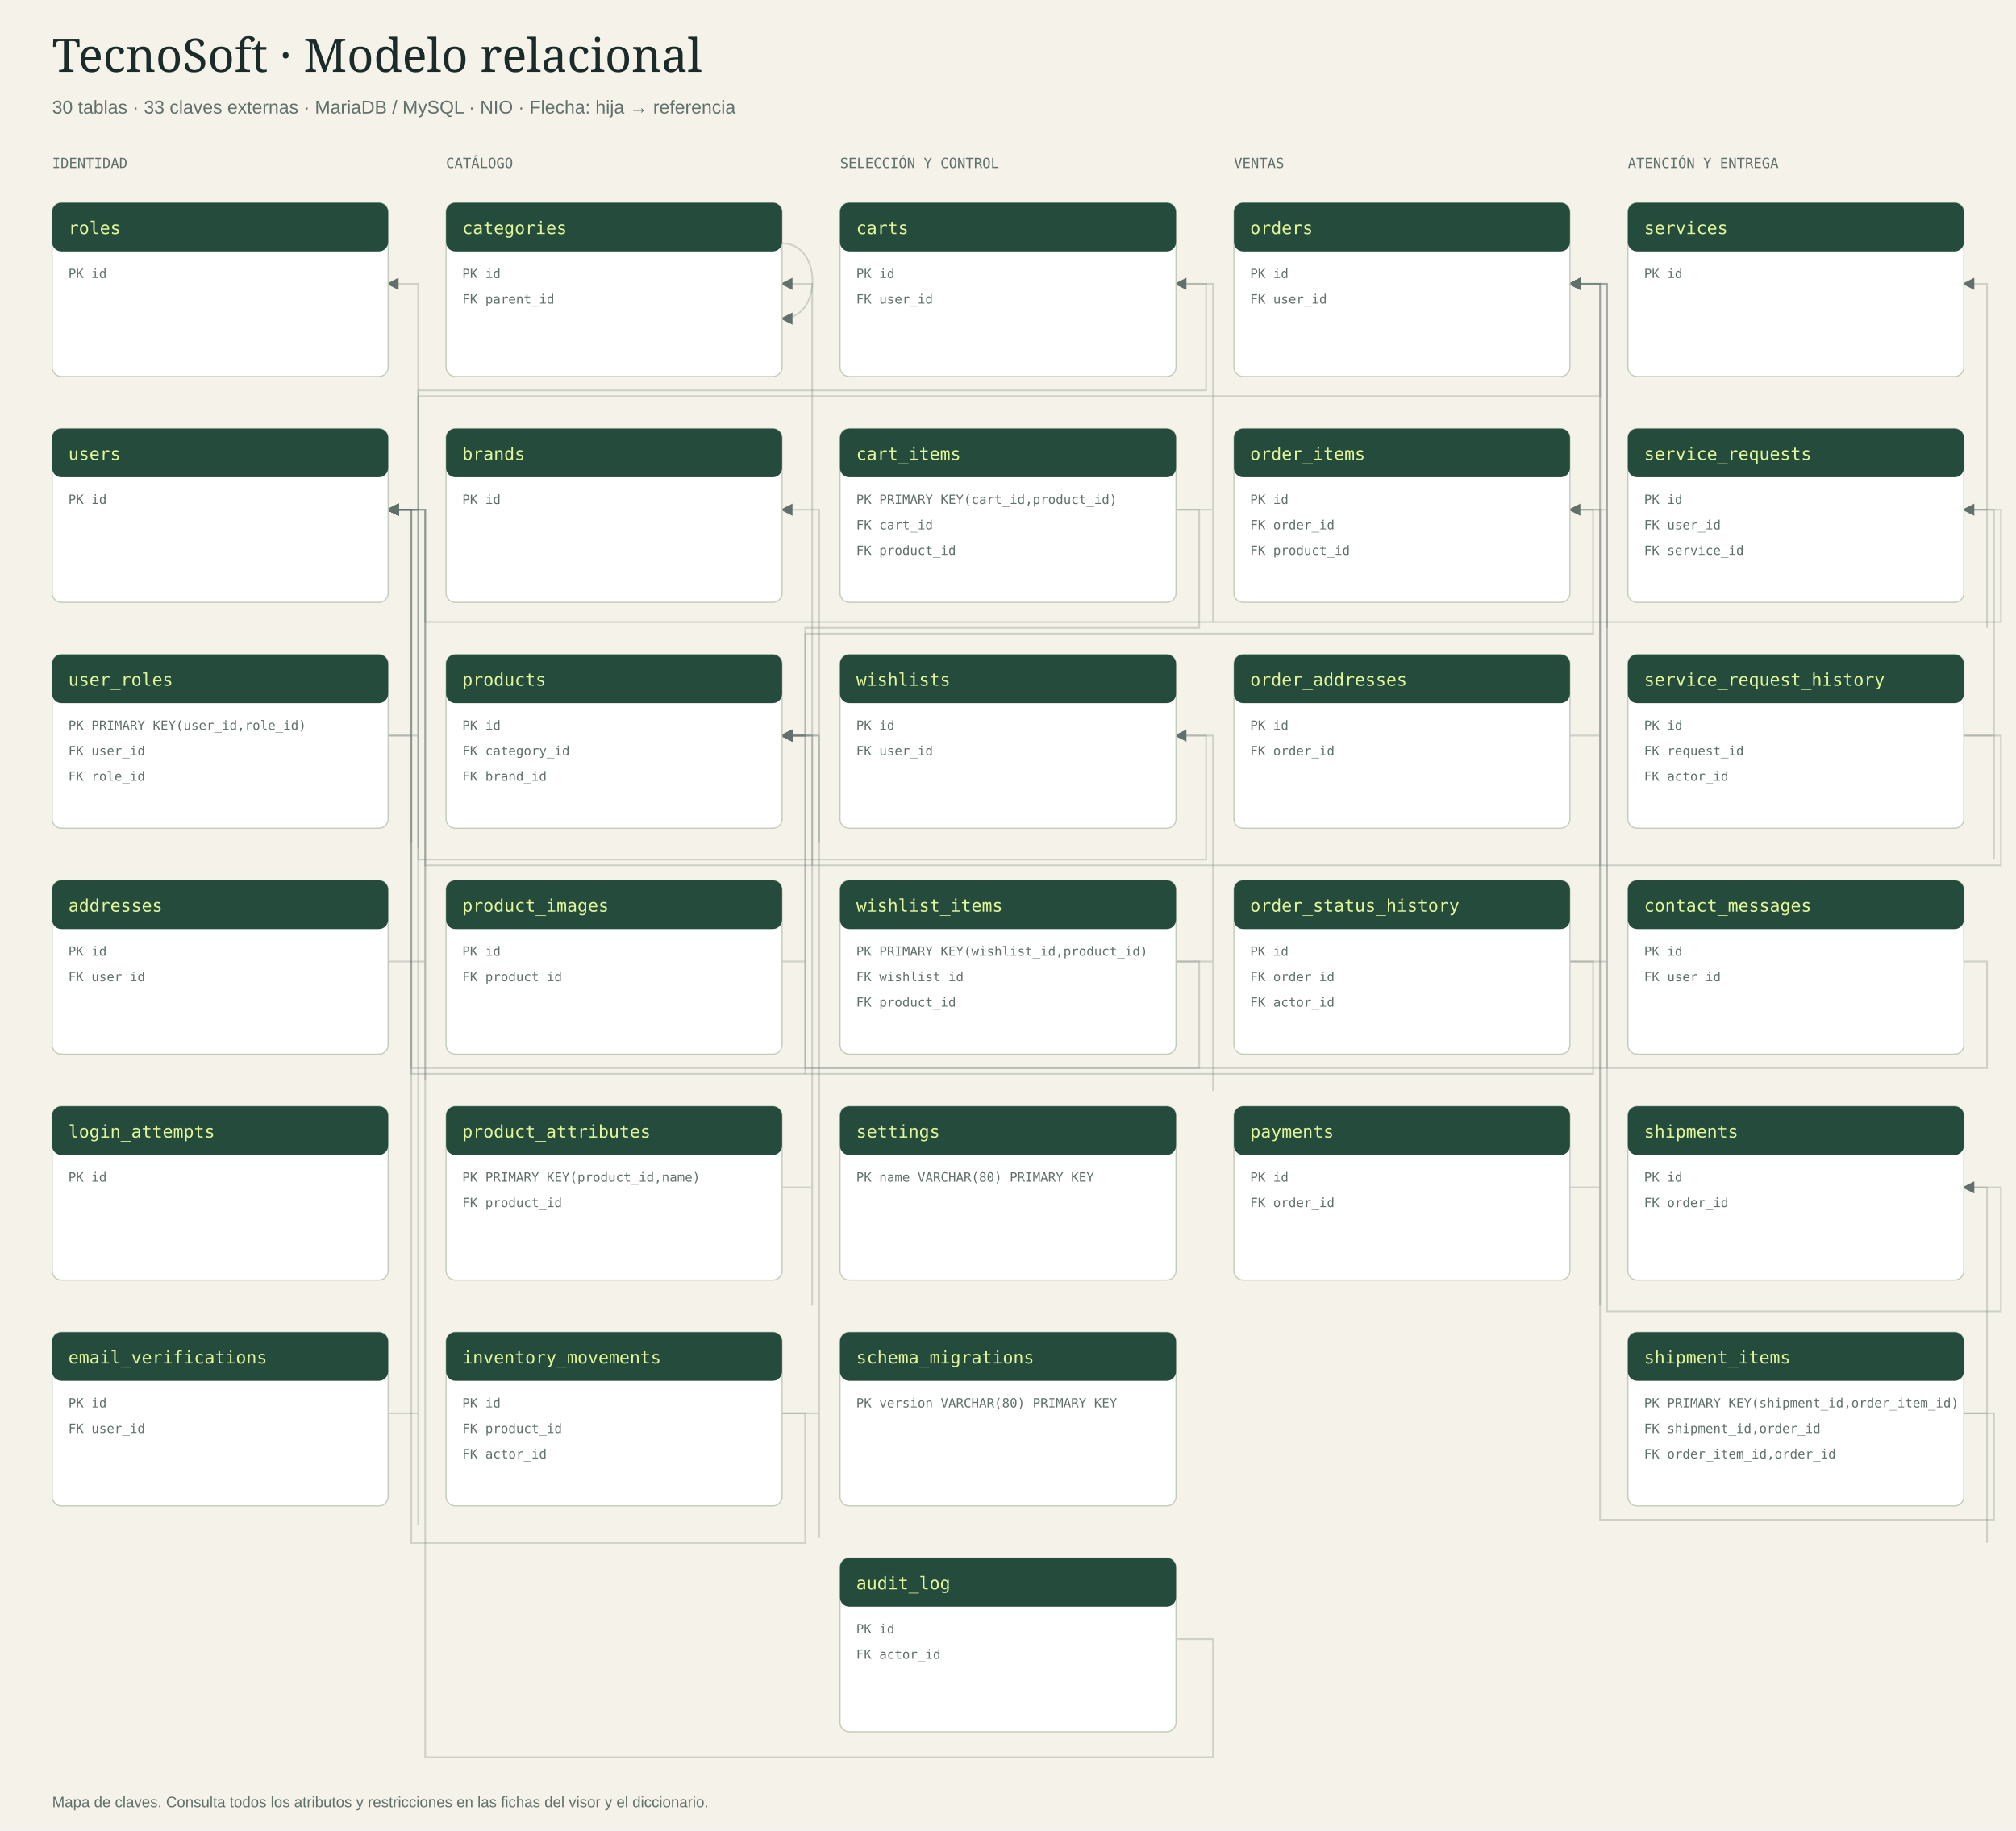
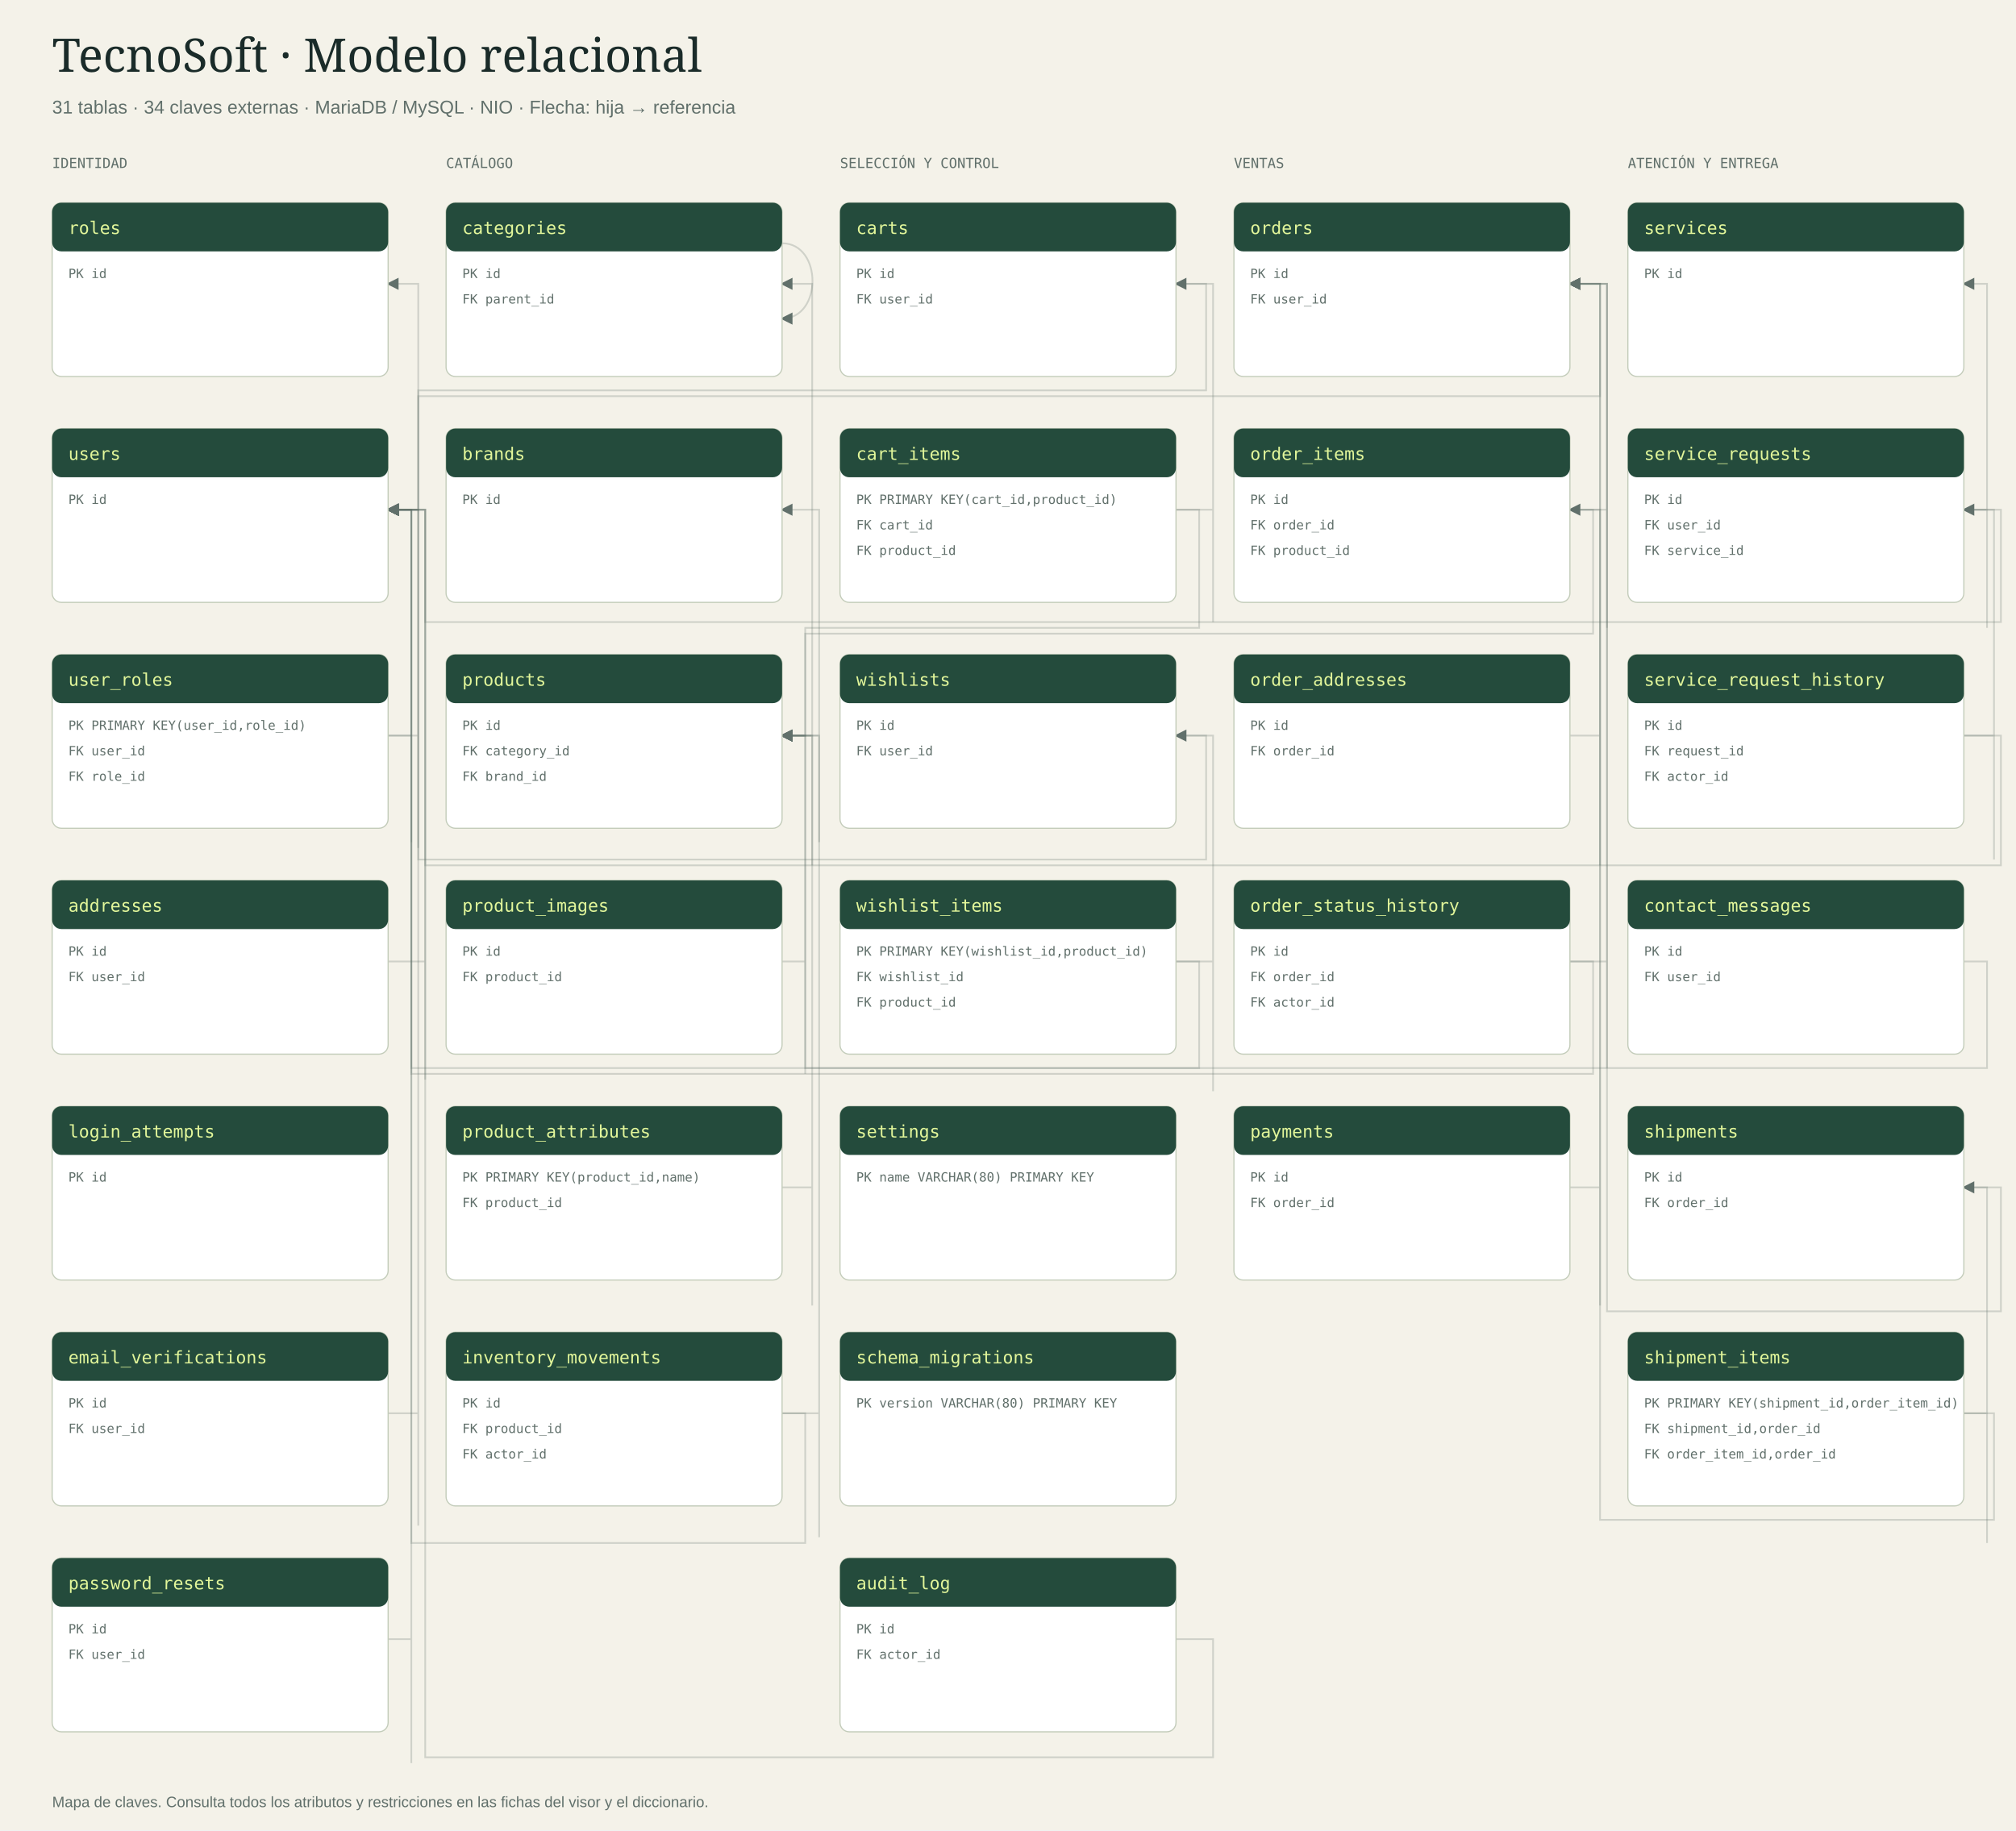
<svg xmlns="http://www.w3.org/2000/svg" viewBox="0 0 1740 1580" role="img" aria-labelledby="title">
  <defs>
    <marker id="arrow" markerWidth="7" markerHeight="7" refX="6" refY="3.5" orient="auto">
      <path d="M0 0L7 3.5 0 7" fill="#61706b" />
    </marker>
  </defs>
  <rect width="1740" height="1580" fill="#f4f2e9" />
  <text x="45" y="62" font-family="Georgia" font-size="40" fill="#1a2b29">TecnoSoft · Modelo relacional</text>
-   <text x="45" y="98" font-family="Arial" font-size="16" fill="#61706b">30 tablas · 33 claves externas · MariaDB / MySQL · NIO · Flecha: hija → referencia</text>
+   <text x="45" y="98" font-family="Arial" font-size="16" fill="#61706b">31 tablas · 34 claves externas · MariaDB / MySQL · NIO · Flecha: hija → referencia</text>
  <text x="45" y="145" fill="#61706b" font-family="monospace" font-size="12">IDENTIDAD</text>
  <text x="385" y="145" fill="#61706b" font-family="monospace" font-size="12">CATÁLOGO</text>
  <text x="725" y="145" fill="#61706b" font-family="monospace" font-size="12">SELECCIÓN Y CONTROL</text>
  <text x="1065" y="145" fill="#61706b" font-family="monospace" font-size="12">VENTAS</text>
  <text x="1405" y="145" fill="#61706b" font-family="monospace" font-size="12">ATENCIÓN Y ENTREGA</text>
  <path class="edge" data-from="user_roles" data-to="users" d="M335 635 H355 V727 H355 V440 H335" stroke="#61706b" stroke-opacity=".25" stroke-width="1.5" fill="none" marker-end="url(#arrow)" />
  <path class="edge" data-from="user_roles" data-to="roles" d="M335 635 H361 V732 H361 V245 H335" stroke="#61706b" stroke-opacity=".25" stroke-width="1.5" fill="none" marker-end="url(#arrow)" />
  <path class="edge" data-from="addresses" data-to="users" d="M335 830 H367 V932 H367 V440 H335" stroke="#61706b" stroke-opacity=".25" stroke-width="1.5" fill="none" marker-end="url(#arrow)" />
  <path class="edge" data-from="categories" data-to="categories" d="M675 210 C710 210 710 275 675 275" stroke="#61706b" stroke-opacity=".25" stroke-width="1.5" fill="none" marker-end="url(#arrow)" />
  <path class="edge" data-from="products" data-to="categories" d="M675 635 H701 V747 H701 V245 H675" stroke="#61706b" stroke-opacity=".25" stroke-width="1.5" fill="none" marker-end="url(#arrow)" />
  <path class="edge" data-from="products" data-to="brands" d="M675 635 H707 V727 H707 V440 H675" stroke="#61706b" stroke-opacity=".25" stroke-width="1.5" fill="none" marker-end="url(#arrow)" />
  <path class="edge" data-from="product_images" data-to="products" d="M675 830 H695 V927 H695 V635 H675" stroke="#61706b" stroke-opacity=".25" stroke-width="1.5" fill="none" marker-end="url(#arrow)" />
  <path class="edge" data-from="product_attributes" data-to="products" d="M675 1025 H701 V1127 H701 V635 H675" stroke="#61706b" stroke-opacity=".25" stroke-width="1.5" fill="none" marker-end="url(#arrow)" />
  <path class="edge" data-from="inventory_movements" data-to="products" d="M675 1220 H707 V1327 H707 V635 H675" stroke="#61706b" stroke-opacity=".25" stroke-width="1.5" fill="none" marker-end="url(#arrow)" />
  <path class="edge" data-from="inventory_movements" data-to="users" d="M675 1220 H695 V1332 H355 V440 H335" stroke="#61706b" stroke-opacity=".25" stroke-width="1.5" fill="none" marker-end="url(#arrow)" />
  <path class="edge" data-from="carts" data-to="users" d="M1015 245 H1041 V337 H361 V440 H335" stroke="#61706b" stroke-opacity=".25" stroke-width="1.5" fill="none" marker-end="url(#arrow)" />
  <path class="edge" data-from="cart_items" data-to="carts" d="M1015 440 H1047 V537 H1047 V245 H1015" stroke="#61706b" stroke-opacity=".25" stroke-width="1.5" fill="none" marker-end="url(#arrow)" />
  <path class="edge" data-from="cart_items" data-to="products" d="M1015 440 H1035 V542 H695 V635 H675" stroke="#61706b" stroke-opacity=".25" stroke-width="1.5" fill="none" marker-end="url(#arrow)" />
  <path class="edge" data-from="wishlists" data-to="users" d="M1015 635 H1041 V742 H361 V440 H335" stroke="#61706b" stroke-opacity=".25" stroke-width="1.5" fill="none" marker-end="url(#arrow)" />
  <path class="edge" data-from="wishlist_items" data-to="wishlists" d="M1015 830 H1047 V942 H1047 V635 H1015" stroke="#61706b" stroke-opacity=".25" stroke-width="1.5" fill="none" marker-end="url(#arrow)" />
  <path class="edge" data-from="wishlist_items" data-to="products" d="M1015 830 H1035 V922 H695 V635 H675" stroke="#61706b" stroke-opacity=".25" stroke-width="1.5" fill="none" marker-end="url(#arrow)" />
  <path class="edge" data-from="orders" data-to="users" d="M1355 245 H1381 V342 H361 V440 H335" stroke="#61706b" stroke-opacity=".25" stroke-width="1.5" fill="none" marker-end="url(#arrow)" />
  <path class="edge" data-from="order_items" data-to="orders" d="M1355 440 H1387 V542 H1387 V245 H1355" stroke="#61706b" stroke-opacity=".25" stroke-width="1.5" fill="none" marker-end="url(#arrow)" />
  <path class="edge" data-from="order_items" data-to="products" d="M1355 440 H1375 V547 H695 V635 H675" stroke="#61706b" stroke-opacity=".25" stroke-width="1.5" fill="none" marker-end="url(#arrow)" />
  <path class="edge" data-from="order_addresses" data-to="orders" d="M1355 635 H1381 V747 H1381 V245 H1355" stroke="#61706b" stroke-opacity=".25" stroke-width="1.5" fill="none" marker-end="url(#arrow)" />
  <path class="edge" data-from="order_status_history" data-to="orders" d="M1355 830 H1387 V922 H1387 V245 H1355" stroke="#61706b" stroke-opacity=".25" stroke-width="1.5" fill="none" marker-end="url(#arrow)" />
  <path class="edge" data-from="order_status_history" data-to="users" d="M1355 830 H1375 V927 H355 V440 H335" stroke="#61706b" stroke-opacity=".25" stroke-width="1.5" fill="none" marker-end="url(#arrow)" />
  <path class="edge" data-from="payments" data-to="orders" d="M1355 1025 H1381 V1127 H1381 V245 H1355" stroke="#61706b" stroke-opacity=".25" stroke-width="1.5" fill="none" marker-end="url(#arrow)" />
  <path class="edge" data-from="shipments" data-to="orders" d="M1695 1025 H1727 V1132 H1387 V245 H1355" stroke="#61706b" stroke-opacity=".25" stroke-width="1.5" fill="none" marker-end="url(#arrow)" />
  <path class="edge" data-from="shipment_items" data-to="shipments" d="M1695 1220 H1715 V1332 H1715 V1025 H1695" stroke="#61706b" stroke-opacity=".25" stroke-width="1.5" fill="none" marker-end="url(#arrow)" />
  <path class="edge" data-from="shipment_items" data-to="order_items" d="M1695 1220 H1721 V1312 H1381 V440 H1355" stroke="#61706b" stroke-opacity=".25" stroke-width="1.5" fill="none" marker-end="url(#arrow)" />
  <path class="edge" data-from="service_requests" data-to="users" d="M1695 440 H1727 V537 H367 V440 H335" stroke="#61706b" stroke-opacity=".25" stroke-width="1.5" fill="none" marker-end="url(#arrow)" />
  <path class="edge" data-from="service_requests" data-to="services" d="M1695 440 H1715 V542 H1715 V245 H1695" stroke="#61706b" stroke-opacity=".25" stroke-width="1.5" fill="none" marker-end="url(#arrow)" />
  <path class="edge" data-from="service_request_history" data-to="service_requests" d="M1695 635 H1721 V742 H1721 V440 H1695" stroke="#61706b" stroke-opacity=".25" stroke-width="1.5" fill="none" marker-end="url(#arrow)" />
  <path class="edge" data-from="service_request_history" data-to="users" d="M1695 635 H1727 V747 H367 V440 H335" stroke="#61706b" stroke-opacity=".25" stroke-width="1.5" fill="none" marker-end="url(#arrow)" />
  <path class="edge" data-from="contact_messages" data-to="users" d="M1695 830 H1715 V922 H355 V440 H335" stroke="#61706b" stroke-opacity=".25" stroke-width="1.5" fill="none" marker-end="url(#arrow)" />
  <path class="edge" data-from="email_verifications" data-to="users" d="M335 1220 H361 V1317 H361 V440 H335" stroke="#61706b" stroke-opacity=".25" stroke-width="1.5" fill="none" marker-end="url(#arrow)" />
  <path class="edge" data-from="audit_log" data-to="users" d="M1015 1415 H1047 V1517 H367 V440 H335" stroke="#61706b" stroke-opacity=".25" stroke-width="1.5" fill="none" marker-end="url(#arrow)" />
+   <path class="edge" data-from="password_resets" data-to="users" d="M335 1415 H355 V1522 H355 V440 H335" stroke="#61706b" stroke-opacity=".25" stroke-width="1.5" fill="none" marker-end="url(#arrow)" />
  <g class="entity" data-name="roles">
    <rect x="45" y="175" width="290" height="150" rx="8" fill="#fff" stroke="#c3ccba" />
    <rect x="45" y="175" width="290" height="42" rx="8" fill="#244b3c" />
    <text x="59" y="202" fill="#e2f69a" font-family="monospace" font-size="15">roles</text>
    <text x="59" y="240" fill="#61706b" font-family="monospace" font-size="11">PK id</text>
  </g>
  <g class="entity" data-name="users">
    <rect x="45" y="370" width="290" height="150" rx="8" fill="#fff" stroke="#c3ccba" />
    <rect x="45" y="370" width="290" height="42" rx="8" fill="#244b3c" />
    <text x="59" y="397" fill="#e2f69a" font-family="monospace" font-size="15">users</text>
    <text x="59" y="435" fill="#61706b" font-family="monospace" font-size="11">PK id</text>
  </g>
  <g class="entity" data-name="user_roles">
    <rect x="45" y="565" width="290" height="150" rx="8" fill="#fff" stroke="#c3ccba" />
    <rect x="45" y="565" width="290" height="42" rx="8" fill="#244b3c" />
    <text x="59" y="592" fill="#e2f69a" font-family="monospace" font-size="15">user_roles</text>
    <text x="59" y="630" fill="#61706b" font-family="monospace" font-size="11">PK PRIMARY KEY(user_id,role_id)</text>
    <text x="59" y="652" fill="#61706b" font-family="monospace" font-size="11">FK user_id</text>
    <text x="59" y="674" fill="#61706b" font-family="monospace" font-size="11">FK role_id</text>
  </g>
  <g class="entity" data-name="addresses">
    <rect x="45" y="760" width="290" height="150" rx="8" fill="#fff" stroke="#c3ccba" />
    <rect x="45" y="760" width="290" height="42" rx="8" fill="#244b3c" />
    <text x="59" y="787" fill="#e2f69a" font-family="monospace" font-size="15">addresses</text>
    <text x="59" y="825" fill="#61706b" font-family="monospace" font-size="11">PK id</text>
    <text x="59" y="847" fill="#61706b" font-family="monospace" font-size="11">FK user_id</text>
  </g>
  <g class="entity" data-name="login_attempts">
    <rect x="45" y="955" width="290" height="150" rx="8" fill="#fff" stroke="#c3ccba" />
    <rect x="45" y="955" width="290" height="42" rx="8" fill="#244b3c" />
    <text x="59" y="982" fill="#e2f69a" font-family="monospace" font-size="15">login_attempts</text>
    <text x="59" y="1020" fill="#61706b" font-family="monospace" font-size="11">PK id</text>
  </g>
  <g class="entity" data-name="email_verifications">
    <rect x="45" y="1150" width="290" height="150" rx="8" fill="#fff" stroke="#c3ccba" />
    <rect x="45" y="1150" width="290" height="42" rx="8" fill="#244b3c" />
    <text x="59" y="1177" fill="#e2f69a" font-family="monospace" font-size="15">email_verifications</text>
    <text x="59" y="1215" fill="#61706b" font-family="monospace" font-size="11">PK id</text>
    <text x="59" y="1237" fill="#61706b" font-family="monospace" font-size="11">FK user_id</text>
  </g>
+   <g class="entity" data-name="password_resets">
+     <rect x="45" y="1345" width="290" height="150" rx="8" fill="#fff" stroke="#c3ccba" />
+     <rect x="45" y="1345" width="290" height="42" rx="8" fill="#244b3c" />
+     <text x="59" y="1372" fill="#e2f69a" font-family="monospace" font-size="15">password_resets</text>
+     <text x="59" y="1410" fill="#61706b" font-family="monospace" font-size="11">PK id</text>
+     <text x="59" y="1432" fill="#61706b" font-family="monospace" font-size="11">FK user_id</text>
+   </g>
  <g class="entity" data-name="categories">
    <rect x="385" y="175" width="290" height="150" rx="8" fill="#fff" stroke="#c3ccba" />
    <rect x="385" y="175" width="290" height="42" rx="8" fill="#244b3c" />
    <text x="399" y="202" fill="#e2f69a" font-family="monospace" font-size="15">categories</text>
    <text x="399" y="240" fill="#61706b" font-family="monospace" font-size="11">PK id</text>
    <text x="399" y="262" fill="#61706b" font-family="monospace" font-size="11">FK parent_id</text>
  </g>
  <g class="entity" data-name="brands">
    <rect x="385" y="370" width="290" height="150" rx="8" fill="#fff" stroke="#c3ccba" />
    <rect x="385" y="370" width="290" height="42" rx="8" fill="#244b3c" />
    <text x="399" y="397" fill="#e2f69a" font-family="monospace" font-size="15">brands</text>
    <text x="399" y="435" fill="#61706b" font-family="monospace" font-size="11">PK id</text>
  </g>
  <g class="entity" data-name="products">
    <rect x="385" y="565" width="290" height="150" rx="8" fill="#fff" stroke="#c3ccba" />
    <rect x="385" y="565" width="290" height="42" rx="8" fill="#244b3c" />
    <text x="399" y="592" fill="#e2f69a" font-family="monospace" font-size="15">products</text>
    <text x="399" y="630" fill="#61706b" font-family="monospace" font-size="11">PK id</text>
    <text x="399" y="652" fill="#61706b" font-family="monospace" font-size="11">FK category_id</text>
    <text x="399" y="674" fill="#61706b" font-family="monospace" font-size="11">FK brand_id</text>
  </g>
  <g class="entity" data-name="product_images">
    <rect x="385" y="760" width="290" height="150" rx="8" fill="#fff" stroke="#c3ccba" />
    <rect x="385" y="760" width="290" height="42" rx="8" fill="#244b3c" />
    <text x="399" y="787" fill="#e2f69a" font-family="monospace" font-size="15">product_images</text>
    <text x="399" y="825" fill="#61706b" font-family="monospace" font-size="11">PK id</text>
    <text x="399" y="847" fill="#61706b" font-family="monospace" font-size="11">FK product_id</text>
  </g>
  <g class="entity" data-name="product_attributes">
    <rect x="385" y="955" width="290" height="150" rx="8" fill="#fff" stroke="#c3ccba" />
    <rect x="385" y="955" width="290" height="42" rx="8" fill="#244b3c" />
    <text x="399" y="982" fill="#e2f69a" font-family="monospace" font-size="15">product_attributes</text>
    <text x="399" y="1020" fill="#61706b" font-family="monospace" font-size="11">PK PRIMARY KEY(product_id,name)</text>
    <text x="399" y="1042" fill="#61706b" font-family="monospace" font-size="11">FK product_id</text>
  </g>
  <g class="entity" data-name="inventory_movements">
    <rect x="385" y="1150" width="290" height="150" rx="8" fill="#fff" stroke="#c3ccba" />
    <rect x="385" y="1150" width="290" height="42" rx="8" fill="#244b3c" />
    <text x="399" y="1177" fill="#e2f69a" font-family="monospace" font-size="15">inventory_movements</text>
    <text x="399" y="1215" fill="#61706b" font-family="monospace" font-size="11">PK id</text>
    <text x="399" y="1237" fill="#61706b" font-family="monospace" font-size="11">FK product_id</text>
    <text x="399" y="1259" fill="#61706b" font-family="monospace" font-size="11">FK actor_id</text>
  </g>
  <g class="entity" data-name="carts">
    <rect x="725" y="175" width="290" height="150" rx="8" fill="#fff" stroke="#c3ccba" />
    <rect x="725" y="175" width="290" height="42" rx="8" fill="#244b3c" />
    <text x="739" y="202" fill="#e2f69a" font-family="monospace" font-size="15">carts</text>
    <text x="739" y="240" fill="#61706b" font-family="monospace" font-size="11">PK id</text>
    <text x="739" y="262" fill="#61706b" font-family="monospace" font-size="11">FK user_id</text>
  </g>
  <g class="entity" data-name="cart_items">
    <rect x="725" y="370" width="290" height="150" rx="8" fill="#fff" stroke="#c3ccba" />
    <rect x="725" y="370" width="290" height="42" rx="8" fill="#244b3c" />
    <text x="739" y="397" fill="#e2f69a" font-family="monospace" font-size="15">cart_items</text>
    <text x="739" y="435" fill="#61706b" font-family="monospace" font-size="11">PK PRIMARY KEY(cart_id,product_id)</text>
    <text x="739" y="457" fill="#61706b" font-family="monospace" font-size="11">FK cart_id</text>
    <text x="739" y="479" fill="#61706b" font-family="monospace" font-size="11">FK product_id</text>
  </g>
  <g class="entity" data-name="wishlists">
    <rect x="725" y="565" width="290" height="150" rx="8" fill="#fff" stroke="#c3ccba" />
    <rect x="725" y="565" width="290" height="42" rx="8" fill="#244b3c" />
    <text x="739" y="592" fill="#e2f69a" font-family="monospace" font-size="15">wishlists</text>
    <text x="739" y="630" fill="#61706b" font-family="monospace" font-size="11">PK id</text>
    <text x="739" y="652" fill="#61706b" font-family="monospace" font-size="11">FK user_id</text>
  </g>
  <g class="entity" data-name="wishlist_items">
    <rect x="725" y="760" width="290" height="150" rx="8" fill="#fff" stroke="#c3ccba" />
    <rect x="725" y="760" width="290" height="42" rx="8" fill="#244b3c" />
    <text x="739" y="787" fill="#e2f69a" font-family="monospace" font-size="15">wishlist_items</text>
    <text x="739" y="825" fill="#61706b" font-family="monospace" font-size="11">PK PRIMARY KEY(wishlist_id,product_id)</text>
    <text x="739" y="847" fill="#61706b" font-family="monospace" font-size="11">FK wishlist_id</text>
    <text x="739" y="869" fill="#61706b" font-family="monospace" font-size="11">FK product_id</text>
  </g>
  <g class="entity" data-name="settings">
    <rect x="725" y="955" width="290" height="150" rx="8" fill="#fff" stroke="#c3ccba" />
    <rect x="725" y="955" width="290" height="42" rx="8" fill="#244b3c" />
    <text x="739" y="982" fill="#e2f69a" font-family="monospace" font-size="15">settings</text>
    <text x="739" y="1020" fill="#61706b" font-family="monospace" font-size="11">PK name VARCHAR(80) PRIMARY KEY</text>
  </g>
  <g class="entity" data-name="schema_migrations">
    <rect x="725" y="1150" width="290" height="150" rx="8" fill="#fff" stroke="#c3ccba" />
    <rect x="725" y="1150" width="290" height="42" rx="8" fill="#244b3c" />
    <text x="739" y="1177" fill="#e2f69a" font-family="monospace" font-size="15">schema_migrations</text>
    <text x="739" y="1215" fill="#61706b" font-family="monospace" font-size="11">PK version VARCHAR(80) PRIMARY KEY</text>
  </g>
  <g class="entity" data-name="audit_log">
    <rect x="725" y="1345" width="290" height="150" rx="8" fill="#fff" stroke="#c3ccba" />
    <rect x="725" y="1345" width="290" height="42" rx="8" fill="#244b3c" />
    <text x="739" y="1372" fill="#e2f69a" font-family="monospace" font-size="15">audit_log</text>
    <text x="739" y="1410" fill="#61706b" font-family="monospace" font-size="11">PK id</text>
    <text x="739" y="1432" fill="#61706b" font-family="monospace" font-size="11">FK actor_id</text>
  </g>
  <g class="entity" data-name="orders">
    <rect x="1065" y="175" width="290" height="150" rx="8" fill="#fff" stroke="#c3ccba" />
    <rect x="1065" y="175" width="290" height="42" rx="8" fill="#244b3c" />
    <text x="1079" y="202" fill="#e2f69a" font-family="monospace" font-size="15">orders</text>
    <text x="1079" y="240" fill="#61706b" font-family="monospace" font-size="11">PK id</text>
    <text x="1079" y="262" fill="#61706b" font-family="monospace" font-size="11">FK user_id</text>
  </g>
  <g class="entity" data-name="order_items">
    <rect x="1065" y="370" width="290" height="150" rx="8" fill="#fff" stroke="#c3ccba" />
    <rect x="1065" y="370" width="290" height="42" rx="8" fill="#244b3c" />
    <text x="1079" y="397" fill="#e2f69a" font-family="monospace" font-size="15">order_items</text>
    <text x="1079" y="435" fill="#61706b" font-family="monospace" font-size="11">PK id</text>
    <text x="1079" y="457" fill="#61706b" font-family="monospace" font-size="11">FK order_id</text>
    <text x="1079" y="479" fill="#61706b" font-family="monospace" font-size="11">FK product_id</text>
  </g>
  <g class="entity" data-name="order_addresses">
    <rect x="1065" y="565" width="290" height="150" rx="8" fill="#fff" stroke="#c3ccba" />
    <rect x="1065" y="565" width="290" height="42" rx="8" fill="#244b3c" />
    <text x="1079" y="592" fill="#e2f69a" font-family="monospace" font-size="15">order_addresses</text>
    <text x="1079" y="630" fill="#61706b" font-family="monospace" font-size="11">PK id</text>
    <text x="1079" y="652" fill="#61706b" font-family="monospace" font-size="11">FK order_id</text>
  </g>
  <g class="entity" data-name="order_status_history">
    <rect x="1065" y="760" width="290" height="150" rx="8" fill="#fff" stroke="#c3ccba" />
    <rect x="1065" y="760" width="290" height="42" rx="8" fill="#244b3c" />
    <text x="1079" y="787" fill="#e2f69a" font-family="monospace" font-size="15">order_status_history</text>
    <text x="1079" y="825" fill="#61706b" font-family="monospace" font-size="11">PK id</text>
    <text x="1079" y="847" fill="#61706b" font-family="monospace" font-size="11">FK order_id</text>
    <text x="1079" y="869" fill="#61706b" font-family="monospace" font-size="11">FK actor_id</text>
  </g>
  <g class="entity" data-name="payments">
    <rect x="1065" y="955" width="290" height="150" rx="8" fill="#fff" stroke="#c3ccba" />
    <rect x="1065" y="955" width="290" height="42" rx="8" fill="#244b3c" />
    <text x="1079" y="982" fill="#e2f69a" font-family="monospace" font-size="15">payments</text>
    <text x="1079" y="1020" fill="#61706b" font-family="monospace" font-size="11">PK id</text>
    <text x="1079" y="1042" fill="#61706b" font-family="monospace" font-size="11">FK order_id</text>
  </g>
  <g class="entity" data-name="services">
    <rect x="1405" y="175" width="290" height="150" rx="8" fill="#fff" stroke="#c3ccba" />
    <rect x="1405" y="175" width="290" height="42" rx="8" fill="#244b3c" />
    <text x="1419" y="202" fill="#e2f69a" font-family="monospace" font-size="15">services</text>
    <text x="1419" y="240" fill="#61706b" font-family="monospace" font-size="11">PK id</text>
  </g>
  <g class="entity" data-name="service_requests">
    <rect x="1405" y="370" width="290" height="150" rx="8" fill="#fff" stroke="#c3ccba" />
    <rect x="1405" y="370" width="290" height="42" rx="8" fill="#244b3c" />
    <text x="1419" y="397" fill="#e2f69a" font-family="monospace" font-size="15">service_requests</text>
    <text x="1419" y="435" fill="#61706b" font-family="monospace" font-size="11">PK id</text>
    <text x="1419" y="457" fill="#61706b" font-family="monospace" font-size="11">FK user_id</text>
    <text x="1419" y="479" fill="#61706b" font-family="monospace" font-size="11">FK service_id</text>
  </g>
  <g class="entity" data-name="service_request_history">
    <rect x="1405" y="565" width="290" height="150" rx="8" fill="#fff" stroke="#c3ccba" />
    <rect x="1405" y="565" width="290" height="42" rx="8" fill="#244b3c" />
    <text x="1419" y="592" fill="#e2f69a" font-family="monospace" font-size="15">service_request_history</text>
    <text x="1419" y="630" fill="#61706b" font-family="monospace" font-size="11">PK id</text>
    <text x="1419" y="652" fill="#61706b" font-family="monospace" font-size="11">FK request_id</text>
    <text x="1419" y="674" fill="#61706b" font-family="monospace" font-size="11">FK actor_id</text>
  </g>
  <g class="entity" data-name="contact_messages">
    <rect x="1405" y="760" width="290" height="150" rx="8" fill="#fff" stroke="#c3ccba" />
    <rect x="1405" y="760" width="290" height="42" rx="8" fill="#244b3c" />
    <text x="1419" y="787" fill="#e2f69a" font-family="monospace" font-size="15">contact_messages</text>
    <text x="1419" y="825" fill="#61706b" font-family="monospace" font-size="11">PK id</text>
    <text x="1419" y="847" fill="#61706b" font-family="monospace" font-size="11">FK user_id</text>
  </g>
  <g class="entity" data-name="shipments">
    <rect x="1405" y="955" width="290" height="150" rx="8" fill="#fff" stroke="#c3ccba" />
    <rect x="1405" y="955" width="290" height="42" rx="8" fill="#244b3c" />
    <text x="1419" y="982" fill="#e2f69a" font-family="monospace" font-size="15">shipments</text>
    <text x="1419" y="1020" fill="#61706b" font-family="monospace" font-size="11">PK id</text>
    <text x="1419" y="1042" fill="#61706b" font-family="monospace" font-size="11">FK order_id</text>
  </g>
  <g class="entity" data-name="shipment_items">
    <rect x="1405" y="1150" width="290" height="150" rx="8" fill="#fff" stroke="#c3ccba" />
    <rect x="1405" y="1150" width="290" height="42" rx="8" fill="#244b3c" />
    <text x="1419" y="1177" fill="#e2f69a" font-family="monospace" font-size="15">shipment_items</text>
    <text x="1419" y="1215" fill="#61706b" font-family="monospace" font-size="11">PK PRIMARY KEY(shipment_id,order_item_id)</text>
    <text x="1419" y="1237" fill="#61706b" font-family="monospace" font-size="11">FK shipment_id,order_id</text>
    <text x="1419" y="1259" fill="#61706b" font-family="monospace" font-size="11">FK order_item_id,order_id</text>
  </g>
  <text x="45" y="1560" font-family="Arial" font-size="13" fill="#61706b">Mapa de claves. Consulta todos los atributos y restricciones en las fichas del visor y el diccionario.</text>
</svg>
